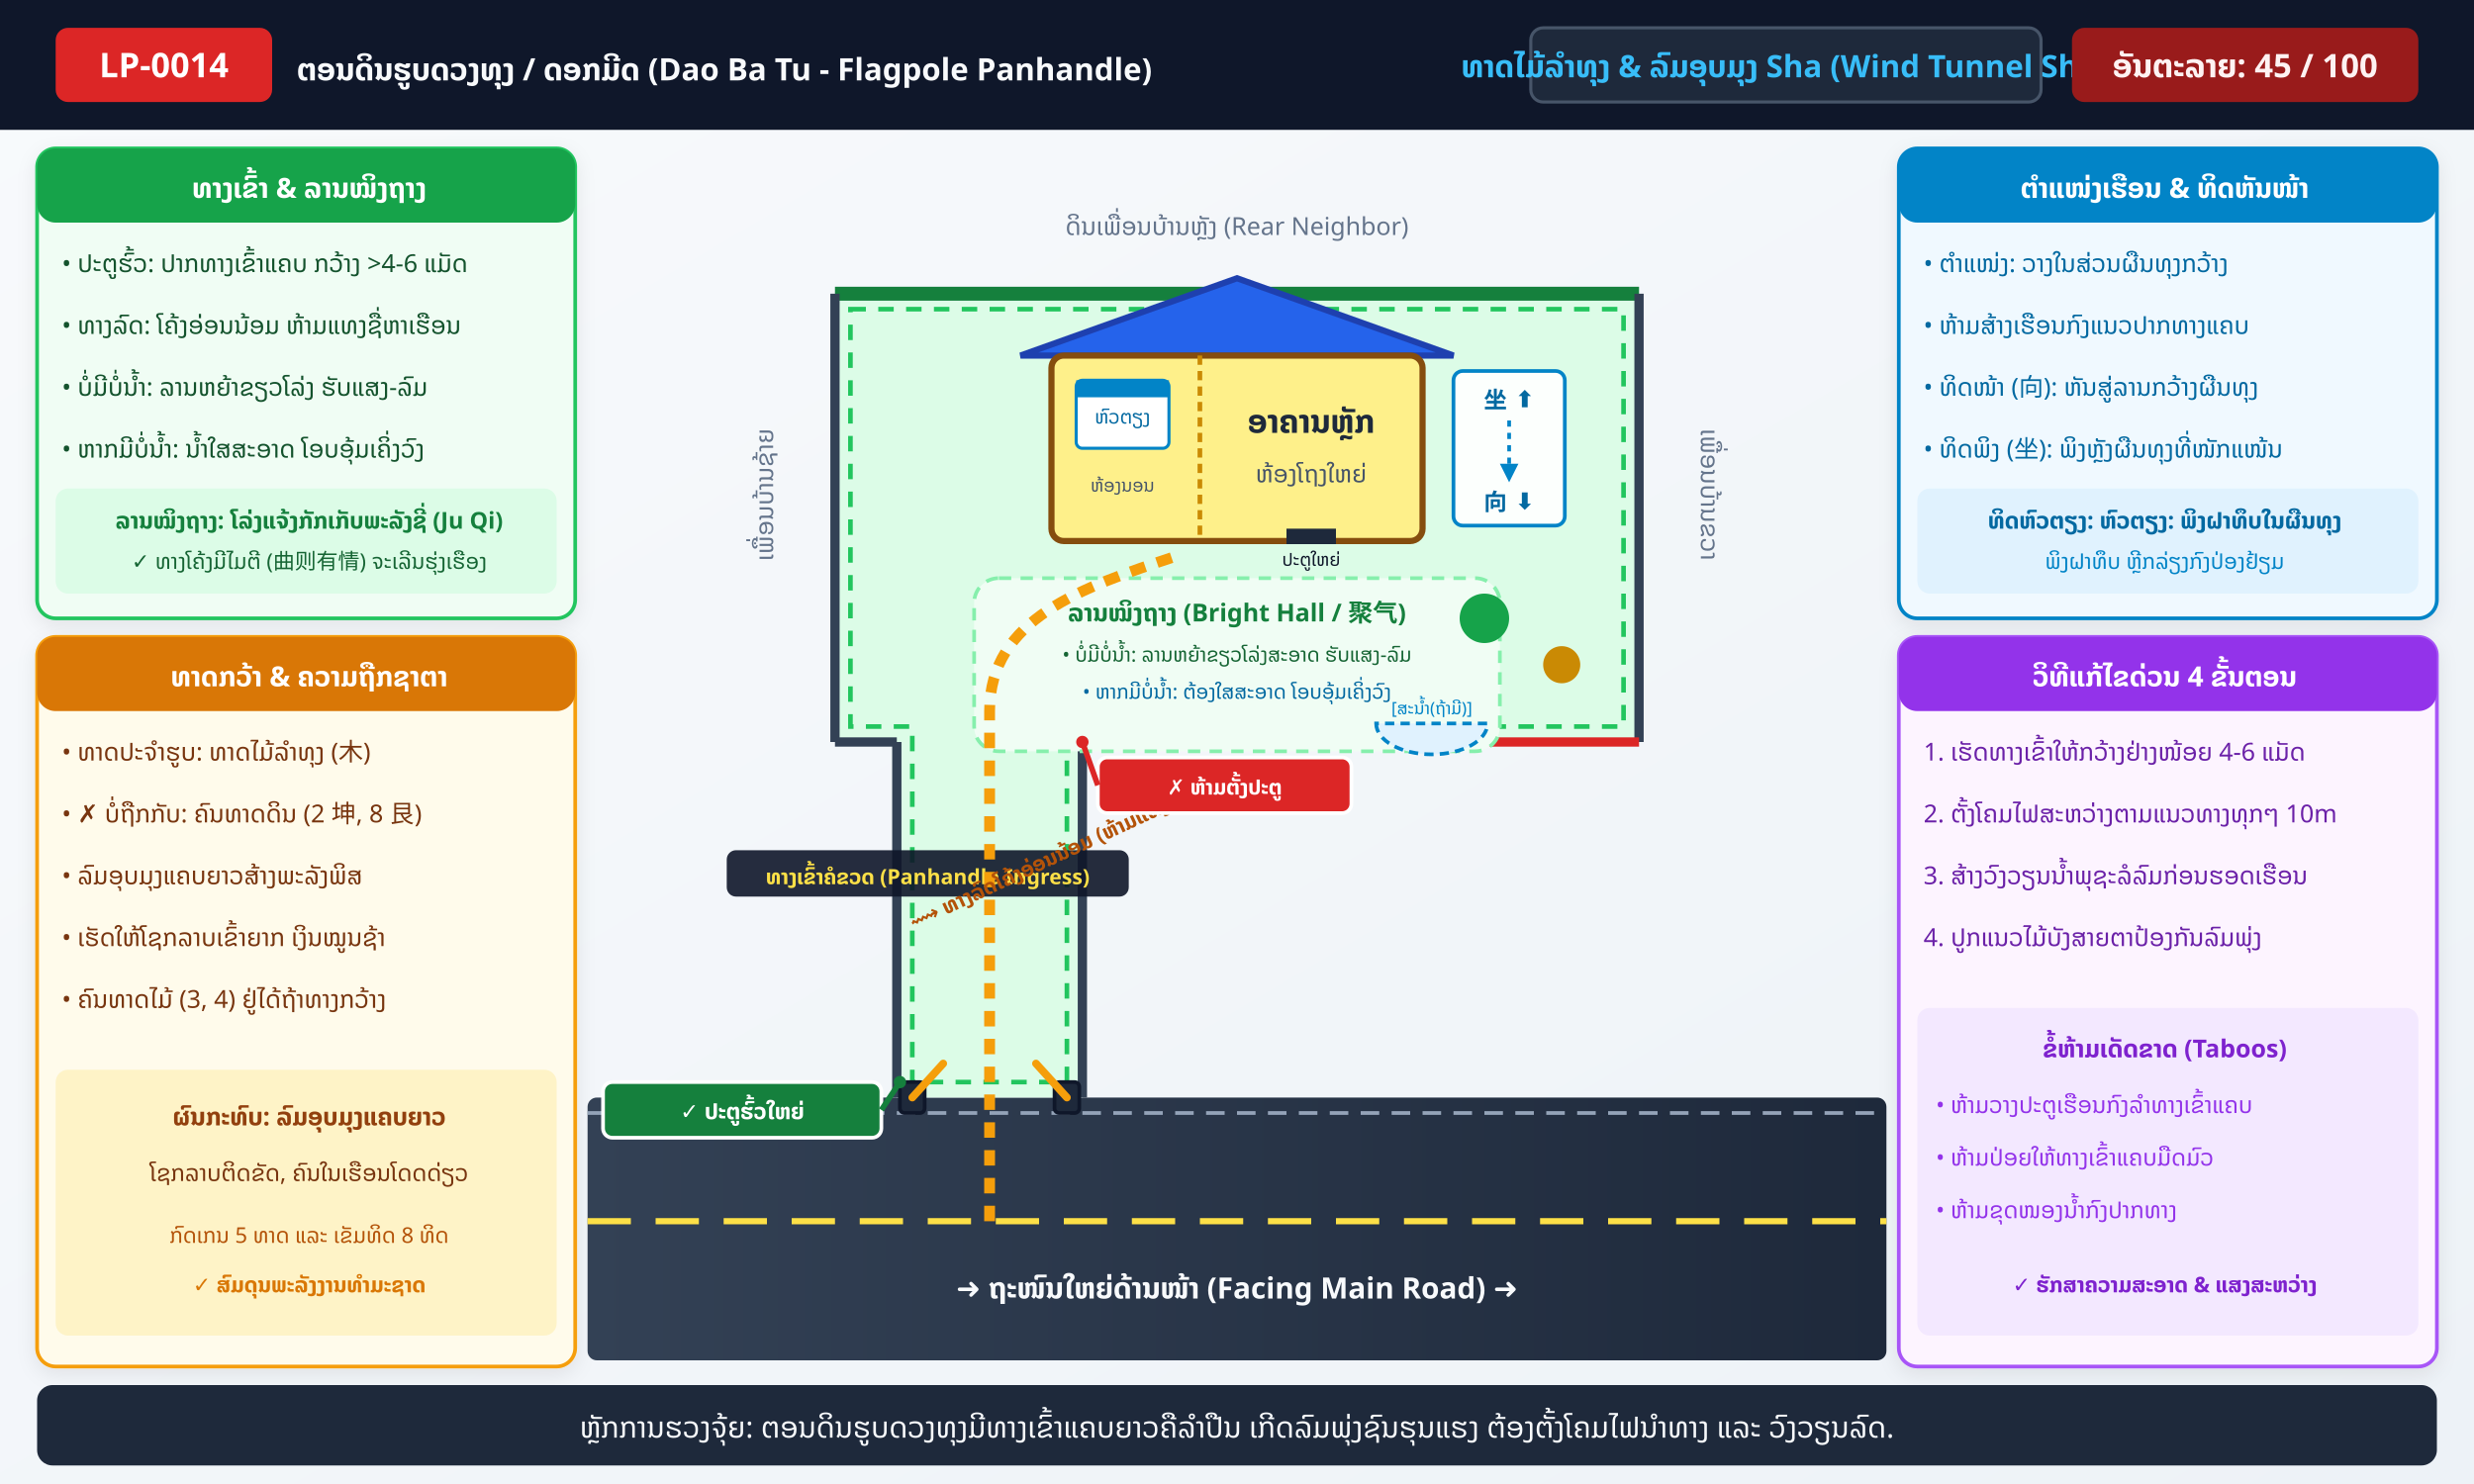
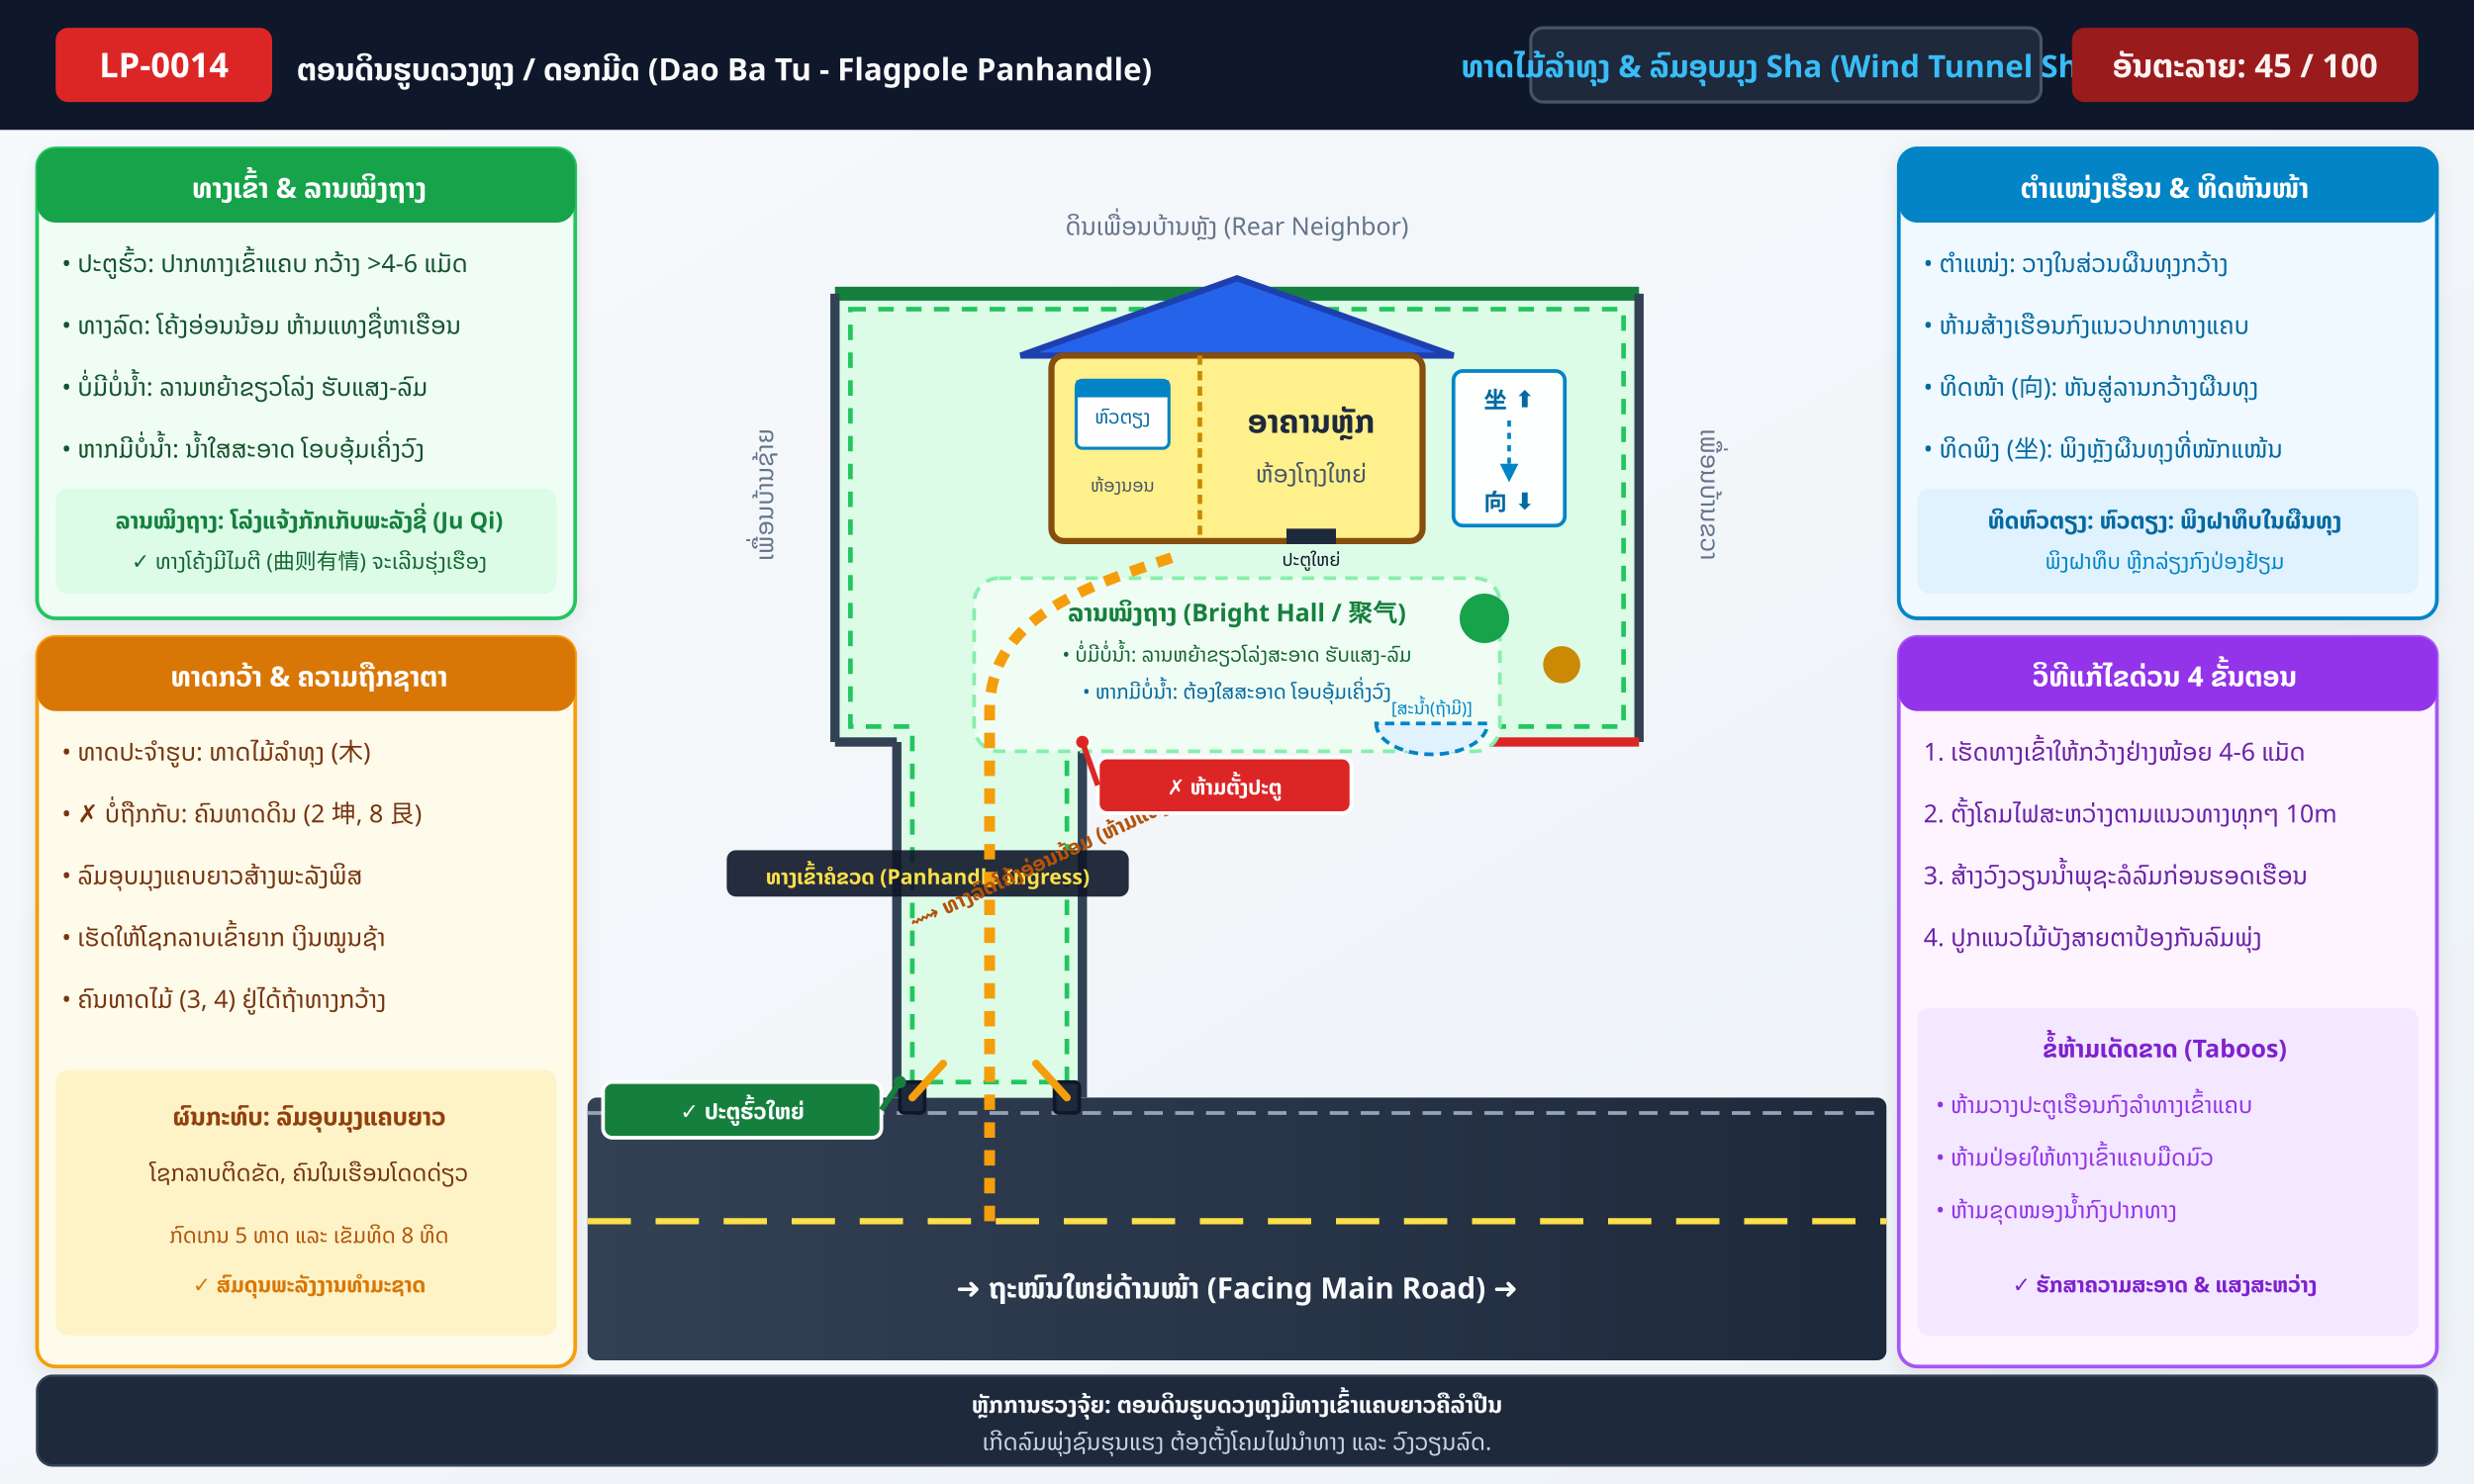
<svg xmlns="http://www.w3.org/2000/svg" viewBox="0 0 800 480" width="800" height="480">
  <defs>
    <linearGradient id="bgGrad" x1="0%" y1="0%" x2="100%" y2="100%">
      <stop offset="0%" stop-color="#F8FAFC" />
      <stop offset="100%" stop-color="#EDF2F7" />
    </linearGradient>
    <linearGradient id="roadGrad" x1="0%" y1="0%" x2="100%" y2="0%">
      <stop offset="0%" stop-color="#334155" />
      <stop offset="100%" stop-color="#1E293B" />
    </linearGradient>
    <filter id="shadow" x="-5%" y="-5%" width="110%" height="110%">
      <feDropShadow dx="0" dy="2" stdDeviation="3" flood-opacity="0.08" />
    </filter>
  </defs>
  <rect width="800" height="480" fill="url(#bgGrad)" />
  <rect x="0" y="0" width="800" height="42" fill="#0F172A" />
  <rect x="18" y="9" width="70" height="24" rx="4" fill="#DC2626" />
  <text x="53" y="25" font-family="'Segoe UI', sans-serif" font-weight="bold" font-size="11" fill="#FFFFFF" text-anchor="middle">LP-0014</text>
  <text x="96" y="26" font-family="'Noto Sans Lao', 'Segoe UI', sans-serif" font-weight="bold" font-size="10" fill="#F8FAFC">ຕອນດິນຮູບດວງທຸງ / ດອກມີດ (Dao Ba Tu - Flagpole Panhandle)</text>
  <rect x="495" y="9" width="165" height="24" rx="4" fill="#1E293B" stroke="#475569" stroke-width="1" />
  <text x="577" y="25" font-family="'Noto Sans Lao', 'Segoe UI', sans-serif" font-weight="bold" font-size="10" fill="#38BDF8" text-anchor="middle">ທາດໄມ້ລຳທຸງ &amp; ລົມອຸບມຸງ Sha (Wind Tunnel Sha)</text>
  <rect x="670" y="9" width="112" height="24" rx="4" fill="#991B1B" />
  <text x="726" y="25" font-family="'Noto Sans Lao', 'Segoe UI', sans-serif" font-weight="bold" font-size="10.5" fill="#FEF2F2" text-anchor="middle">ອັນຕະລາຍ: 45 / 100</text>
  <rect x="12" y="48" width="174" height="152" rx="6" fill="#F0FDF4" stroke="#22C55E" stroke-width="1.2" filter="url(#shadow)" />
  <rect x="12" y="48" width="174" height="24" rx="6" fill="#16A34A" />
  <text x="100" y="64" font-family="'Noto Sans Lao', 'Segoe UI', sans-serif" font-weight="bold" font-size="9" fill="#FFFFFF" text-anchor="middle">ທາງເຂົ້າ &amp; ລານໝິງຖາງ</text>
  <text x="20" y="88" font-family="'Noto Sans Lao', 'Segoe UI', sans-serif" font-size="8" fill="#14532D">• ປະຕູຮົ້ວ: ປາກທາງເຂົ້າແຄບ ກວ້າງ &gt;4-6 ແມັດ</text>
  <text x="20" y="108" font-family="'Noto Sans Lao', 'Segoe UI', sans-serif" font-size="8" fill="#14532D">• ທາງລົດ: ໂຄ້ງອ່ອນນ້ອມ ຫ້າມແທງຊື່ຫາເຮືອນ</text>
  <text x="20" y="128" font-family="'Noto Sans Lao', 'Segoe UI', sans-serif" font-size="8" fill="#14532D">• ບໍ່ມີບໍ່ນ້ຳ: ລານຫຍ້າຂຽວໂລ່ງ ຮັບແສງ-ລົມ</text>
  <text x="20" y="148" font-family="'Noto Sans Lao', 'Segoe UI', sans-serif" font-size="8" fill="#14532D">• ຫາກມີບໍ່ນ້ຳ: ນ້ຳໃສສະອາດ ໂອບອຸ້ມເຄິ່ງວົງ</text>
  <rect x="18" y="158" width="162" height="34" rx="4" fill="#DCFCE7" />
  <text x="100" y="171" font-family="'Noto Sans Lao', 'Segoe UI', sans-serif" font-weight="bold" font-size="7.5" fill="#15803D" text-anchor="middle">ລານໝິງຖາງ: ໂລ່ງແຈ້ງກັກເກັບພະລັງຊີ່ (Ju Qi)</text>
  <text x="100" y="184" font-family="'Noto Sans Lao', 'Segoe UI', sans-serif" font-size="7" fill="#166534" text-anchor="middle">✓ ທາງໂຄ້ງມີໄມຕີ (曲则有情) ຈະເລີນຮຸ່ງເຮືອງ</text>
  <rect x="12" y="206" width="174" height="236" rx="6" fill="#FFFBEB" stroke="#F59E0B" stroke-width="1.2" filter="url(#shadow)" />
  <rect x="12" y="206" width="174" height="24" rx="6" fill="#D97706" />
  <text x="100" y="222" font-family="'Noto Sans Lao', 'Segoe UI', sans-serif" font-weight="bold" font-size="9" fill="#FFFFFF" text-anchor="middle">ທາດກວ້າ &amp; ຄວາມຖືກຊາຕາ</text>
  <text x="20" y="246" font-family="'Noto Sans Lao', 'Segoe UI', sans-serif" font-size="8" fill="#78350F">• ທາດປະຈຳຮູບ: ທາດໄມ້ລຳທຸງ (木)</text>
  <text x="20" y="266" font-family="'Noto Sans Lao', 'Segoe UI', sans-serif" font-size="8" fill="#78350F">• ✗ ບໍ່ຖືກກັບ: ຄົນທາດດິນ (2 坤, 8 艮)</text>
  <text x="20" y="286" font-family="'Noto Sans Lao', 'Segoe UI', sans-serif" font-size="8" fill="#78350F">• ລົມອຸບມຸງແຄບຍາວສ້າງພະລັງພິສ</text>
  <text x="20" y="306" font-family="'Noto Sans Lao', 'Segoe UI', sans-serif" font-size="8" fill="#78350F">• ເຮັດໃຫ້ໂຊກລາບເຂົ້າຍາກ ເງິນໝູນຊ້າ</text>
  <text x="20" y="326" font-family="'Noto Sans Lao', 'Segoe UI', sans-serif" font-size="8" fill="#78350F">• ຄົນທາດໄມ້ (3, 4) ຢູ່ໄດ້ຖ້າທາງກວ້າງ</text>
  <rect x="18" y="346" width="162" height="86" rx="4" fill="#FEF3C7" />
  <text x="100" y="364" font-family="'Noto Sans Lao', 'Segoe UI', sans-serif" font-weight="bold" font-size="8" fill="#92400E" text-anchor="middle">ຜົນກະທົບ: ລົມອຸບມຸງແຄບຍາວ</text>
  <text x="100" y="382" font-family="'Noto Sans Lao', 'Segoe UI', sans-serif" font-size="7.5" fill="#78350F" text-anchor="middle">ໂຊກລາບຕິດຂັດ, ຄົນໃນເຮືອນໂດດດ່ຽວ</text>
  <text x="100" y="402" font-family="'Noto Sans Lao', 'Segoe UI', sans-serif" font-size="7" fill="#B45309" text-anchor="middle">ກົດເກນ 5 ທາດ ແລະ ເຂັມທິດ 8 ທິດ</text>
  <text x="100" y="418" font-family="'Noto Sans Lao', 'Segoe UI', sans-serif" font-weight="bold" font-size="7" fill="#D97706" text-anchor="middle">✓ ສົມດຸນພະລັງງານທຳມະຊາດ</text>
  <rect x="614" y="48" width="174" height="152" rx="6" fill="#F0F9FF" stroke="#0284C7" stroke-width="1.2" filter="url(#shadow)" />
  <rect x="614" y="48" width="174" height="24" rx="6" fill="#0284C7" />
  <text x="700" y="64" font-family="'Noto Sans Lao', 'Segoe UI', sans-serif" font-weight="bold" font-size="9" fill="#FFFFFF" text-anchor="middle">ຕຳແໜ່ງເຮືອນ &amp; ທິດຫັນໜ້າ</text>
  <text x="622" y="88" font-family="'Noto Sans Lao', 'Segoe UI', sans-serif" font-size="8" fill="#0369A1">• ຕຳແໜ່ງ: ວາງໃນສ່ວນຜືນທຸງກວ້າງ</text>
  <text x="622" y="108" font-family="'Noto Sans Lao', 'Segoe UI', sans-serif" font-size="8" fill="#0369A1">• ຫ້າມສ້າງເຮືອນກົງແນວປາກທາງແຄບ</text>
  <text x="622" y="128" font-family="'Noto Sans Lao', 'Segoe UI', sans-serif" font-size="8" fill="#0369A1">• ທິດໜ້າ (向): ຫັນສູ່ລານກວ້າງຜືນທຸງ</text>
  <text x="622" y="148" font-family="'Noto Sans Lao', 'Segoe UI', sans-serif" font-size="8" fill="#0369A1">• ທິດພິງ (坐): ພິງຫຼັງຜືນທຸງທີ່ໜັກແໜ້ນ</text>
  <rect x="620" y="158" width="162" height="34" rx="4" fill="#E0F2FE" />
  <text x="700" y="171" font-family="'Noto Sans Lao', 'Segoe UI', sans-serif" font-weight="bold" font-size="7.5" fill="#0369A1" text-anchor="middle">ທິດຫົວຕຽງ: ຫົວຕຽງ: ພິງຝາທຶບໃນຜືນທຸງ</text>
  <text x="700" y="184" font-family="'Noto Sans Lao', 'Segoe UI', sans-serif" font-size="7" fill="#0284C7" text-anchor="middle">ພິງຝາທຶບ ຫຼີກລ່ຽງກົງປ່ອງຢ້ຽມ</text>
  <rect x="614" y="206" width="174" height="236" rx="6" fill="#FDF4FF" stroke="#A855F7" stroke-width="1.2" filter="url(#shadow)" />
  <rect x="614" y="206" width="174" height="24" rx="6" fill="#9333EA" />
  <text x="700" y="222" font-family="'Noto Sans Lao', 'Segoe UI', sans-serif" font-weight="bold" font-size="9" fill="#FFFFFF" text-anchor="middle">ວິທີແກ້ໄຂດ່ວນ 4 ຂັ້ນຕອນ</text>
  <text x="622" y="246" font-family="'Noto Sans Lao', 'Segoe UI', sans-serif" font-size="8" fill="#6B21A8">1. ເຮັດທາງເຂົ້າໃຫ້ກວ້າງຢ່າງໜ້ອຍ 4-6 ແມັດ</text>
  <text x="622" y="266" font-family="'Noto Sans Lao', 'Segoe UI', sans-serif" font-size="8" fill="#6B21A8">2. ຕັ້ງໂຄມໄຟສະຫວ່າງຕາມແນວທາງທຸກໆ 10m</text>
  <text x="622" y="286" font-family="'Noto Sans Lao', 'Segoe UI', sans-serif" font-size="8" fill="#6B21A8">3. ສ້າງວົງວຽນນ້ຳພຸຊະລໍລົມກ່ອນຮອດເຮືອນ</text>
  <text x="622" y="306" font-family="'Noto Sans Lao', 'Segoe UI', sans-serif" font-size="8" fill="#6B21A8">4. ປູກແນວໄມ້ບັງສາຍຕາປ້ອງກັນລົມພຸ່ງ</text>
  <rect x="620" y="326" width="162" height="106" rx="4" fill="#F3E8FF" />
  <text x="700" y="342" font-family="'Noto Sans Lao', 'Segoe UI', sans-serif" font-weight="bold" font-size="8" fill="#7E22CE" text-anchor="middle">ຂໍ້ຫ້າມເດັດຂາດ (Taboos)</text>
  <text x="626" y="360" font-family="'Noto Sans Lao', 'Segoe UI', sans-serif" font-size="7.5" fill="#9333EA">• ຫ້າມວາງປະຕູເຮືອນກົງລຳທາງເຂົ້າແຄບ</text>
  <text x="626" y="377" font-family="'Noto Sans Lao', 'Segoe UI', sans-serif" font-size="7.5" fill="#9333EA">• ຫ້າມປ່ອຍໃຫ້ທາງເຂົ້າແຄບມືດມົວ</text>
  <text x="626" y="394" font-family="'Noto Sans Lao', 'Segoe UI', sans-serif" font-size="7.5" fill="#9333EA">• ຫ້າມຂຸດໜອງນ້ຳກົງປາກທາງ</text>
  <text x="700" y="418" font-family="'Noto Sans Lao', 'Segoe UI', sans-serif" font-weight="bold" font-size="7" fill="#7E22CE" text-anchor="middle">✓ ຮັກສາຄວາມສະອາດ &amp; ແສງສະຫວ່າງ</text>
  <rect x="190" y="355" width="420" height="85" fill="url(#roadGrad)" rx="3" />
  <line x1="190" y1="395" x2="610" y2="395" stroke="#FDE047" stroke-width="2" stroke-dasharray="14,8" />
  <line x1="190" y1="360" x2="610" y2="360" stroke="#94A3B8" stroke-width="1.2" stroke-dasharray="6,4" />
  <text x="400" y="420" font-family="'Noto Sans Lao', 'Segoe UI', sans-serif" font-weight="bold" font-size="9.5" fill="#F8FAFC" text-anchor="middle">➜ ຖະໜົນໃຫຍ່ດ້ານໜ້າ (Facing Main Road) ➜</text>
  <g>
    <text x="400" y="76" font-family="'Noto Sans Lao', 'Segoe UI', sans-serif" font-size="8" fill="#64748B" text-anchor="middle">ດິນເພື່ອນບ້ານຫຼັງ (Rear Neighbor)</text>
    <text x="250" y="160" font-family="'Noto Sans Lao', 'Segoe UI', sans-serif" font-size="8" fill="#64748B" text-anchor="middle" transform="rotate(-90 250 160)">ເພື່ອນບ້ານຊ້າຍ</text>
    <text x="550" y="160" font-family="'Noto Sans Lao', 'Segoe UI', sans-serif" font-size="8" fill="#64748B" text-anchor="middle" transform="rotate(90 550 160)">ເພື່ອນບ້ານຂວາ</text>
    <path d="M 270 95 L 530 95 L 530 240 L 350 240 L 350 355 L 290 355 L 290 240 L 270 240 Z" fill="#DCFCE7" />
    <path d="M 275 100 L 525 100 L 525 235 L 345 235 L 345 350 L 295 350 L 295 235 L 275 235 Z" fill="none" stroke="#22C55E" stroke-width="1.5" stroke-dasharray="5,4" />
    <line x1="270" y1="95" x2="530" y2="95" stroke="#15803D" stroke-width="4.5" />
    <line x1="270" y1="95" x2="270" y2="240" stroke="#334155" stroke-width="3" />
    <line x1="270" y1="240" x2="290" y2="240" stroke="#334155" stroke-width="3" />
    <line x1="290" y1="240" x2="290" y2="355" stroke="#334155" stroke-width="3" />
    <line x1="530" y1="95" x2="530" y2="240" stroke="#334155" stroke-width="3" />
    <line x1="530" y1="240" x2="350" y2="240" stroke="#DC2626" stroke-width="3" />
    <line x1="350" y1="240" x2="350" y2="355" stroke="#334155" stroke-width="3" />
    <rect x="235" y="275" width="130" height="15" rx="3" fill="#0F172A" fill-opacity="0.9" />
    <text x="300" y="286" font-family="'Noto Sans Lao', 'Segoe UI', sans-serif" font-weight="bold" font-size="6.8" fill="#FDE047" text-anchor="middle">ທາງເຂົ້າຄໍຂວດ (Panhandle Ingress)</text>
    <polygon points="330,115 400,90 470,115" fill="#2563EB" stroke="#1E40AF" stroke-width="2" />
    <rect x="340" y="115" width="120" height="60" fill="#FEF08A" stroke="#854D0E" stroke-width="2" rx="4" />
    <line x1="388" y1="115" x2="388" y2="175" stroke="#CA8A04" stroke-width="1.5" stroke-dasharray="3,2" />
    <rect x="348" y="123" width="30" height="22" rx="2" fill="#FFFFFF" stroke="#0284C7" stroke-width="1" />
    <rect x="348" y="123" width="30" height="5.5" fill="#0284C7" />
    <text x="363" y="137" font-family="'Noto Sans Lao', 'Segoe UI', sans-serif" font-size="6.2" fill="#0369A1" text-anchor="middle">ຫົວຕຽງ</text>
    <text x="363" y="159" font-family="'Noto Sans Lao', 'Segoe UI', sans-serif" font-size="5.8" fill="#475569" text-anchor="middle">ຫ້ອງນອນ</text>
    <text x="424" y="140" font-family="'Noto Sans Lao', 'Segoe UI', sans-serif" font-weight="bold" font-size="10.5" fill="#1E293B" text-anchor="middle">ອາຄານຫຼັກ</text>
    <text x="424" y="156" font-family="'Noto Sans Lao', 'Segoe UI', sans-serif" font-size="7.8" fill="#475569" text-anchor="middle">ຫ້ອງໂຖງໃຫຍ່</text>
    <rect x="416" y="171" width="16" height="5" fill="#1E293B" />
    <text x="424" y="183" font-family="'Noto Sans Lao', 'Segoe UI', sans-serif" font-size="5.8" fill="#0F172A" text-anchor="middle">ປະຕູໃຫຍ່</text>
    <g transform="translate(470, 120)">
      <rect x="0" y="0" width="36" height="50" rx="3" fill="#FFFFFF" fill-opacity="0.92" stroke="#0284C7" stroke-width="1.2" />
      <text x="18" y="12" font-family="'Segoe UI', sans-serif" font-weight="bold" font-size="7.5" fill="#0369A1" text-anchor="middle">坐 ⬆</text>
      <line x1="18" y1="16" x2="18" y2="34" stroke="#0284C7" stroke-width="1.2" stroke-dasharray="2,2" />
      <polygon points="18,36 15,30 21,30" fill="#0284C7" />
      <text x="18" y="45" font-family="'Segoe UI', sans-serif" font-weight="bold" font-size="7.5" fill="#0369A1" text-anchor="middle">向 ⬇</text>
    </g>
    <rect x="315" y="187" width="170" height="56" rx="8" fill="#F0FDF4" stroke="#86EFAC" stroke-width="1.2" stroke-dasharray="4,3" />
    <text x="400" y="201" font-family="'Noto Sans Lao', 'Segoe UI', sans-serif" font-weight="bold" font-size="8" fill="#15803D" text-anchor="middle">ລານໝິງຖາງ (Bright Hall / 聚气)</text>
    <text x="400" y="214" font-family="'Noto Sans Lao', 'Segoe UI', sans-serif" font-size="6.5" fill="#166534" text-anchor="middle">• ບໍ່ມີບໍ່ນ້ຳ: ລານຫຍ້າຂຽວໂລ່ງສະອາດ ຮັບແສງ-ລົມ</text>
    <text x="400" y="226" font-family="'Noto Sans Lao', 'Segoe UI', sans-serif" font-size="6.5" fill="#0369A1" text-anchor="middle">• ຫາກມີບໍ່ນ້ຳ: ຕ້ອງໃສສະອາດ ໂອບອຸ້ມເຄິ່ງວົງ</text>
    <path d="M 445 234 A 18 10 0 0 0 481 234 Z" fill="#E0F2FE" stroke="#0284C7" stroke-width="1.2" stroke-dasharray="3,2" />
    <text x="463" y="231" font-family="'Noto Sans Lao', 'Segoe UI', sans-serif" font-size="5.5" fill="#0284C7" text-anchor="middle">[ສະນ້ຳ(ຖ້າມີ)]</text>
    <rect x="291" y="350" width="8" height="10" rx="1.5" fill="#1E293B" stroke="#0F172A" stroke-width="1.2" />
    <rect x="341" y="350" width="8" height="10" rx="1.5" fill="#1E293B" stroke="#0F172A" stroke-width="1.2" />
    <line x1="295" y1="355" x2="305" y2="344" stroke="#F59E0B" stroke-width="2.5" stroke-linecap="round" />
    <line x1="345" y1="355" x2="335" y2="344" stroke="#F59E0B" stroke-width="2.5" stroke-linecap="round" />
    <path d="M 320 395 L 320 230 C 320 200 350 190 380 180" fill="none" stroke="#F59E0B" stroke-width="3.5" stroke-dasharray="5,4" />
    <text x="340" y="280" font-family="'Noto Sans Lao', 'Segoe UI', sans-serif" font-weight="bold" font-size="6.8" fill="#B45309" text-anchor="middle" transform="rotate(-25 340 280)">⟿ ທາງລົດໂຄ້ງອ່ອນນ້ອມ (ຫ້າມແທງຊື່)</text>
    <g transform="translate(195, 350)">
      <rect x="0" y="0" width="90" height="18" rx="3" fill="#15803D" stroke="#FFFFFF" stroke-width="1.2" />
      <text x="45" y="12" font-family="'Noto Sans Lao', 'Segoe UI', sans-serif" font-weight="bold" font-size="7.2" fill="#FFFFFF" text-anchor="middle">✓ ປະຕູຮົ້ວໃຫຍ່</text>
      <line x1="90" y1="9" x2="96" y2="0" stroke="#15803D" stroke-width="1.8" />
      <circle cx="96" cy="0" r="2" fill="#15803D" />
    </g>
    <g transform="translate(355, 245)">
      <rect x="0" y="0" width="82" height="18" rx="3" fill="#DC2626" stroke="#FFFFFF" stroke-width="1.2" />
      <text x="41" y="12" font-family="'Noto Sans Lao', 'Segoe UI', sans-serif" font-weight="bold" font-size="6.8" fill="#FFFFFF" text-anchor="middle">✗ ຫ້າມຕັ້ງປະຕູ</text>
      <line x1="0" y1="9" x2="-5" y2="-5" stroke="#DC2626" stroke-width="1.8" />
      <circle cx="-5" cy="-5" r="2" fill="#DC2626" />
    </g>
    <circle cx="480" cy="200" r="8" fill="#16A34A" />
    <circle cx="505" cy="215" r="6" fill="#CA8A04" />
  </g>
-   <rect x="12" y="448" width="776" height="26" rx="5" fill="#1E293B" />
-   <text x="400" y="465" font-family="'Noto Sans Lao', 'Segoe UI', sans-serif" font-size="9.5" fill="#F8FAFC" text-anchor="middle">ຫຼັກການຮວງຈຸ້ຍ: ຕອນດິນຮູບດວງທຸງມີທາງເຂົ້າແຄບຍາວຄືລຳປືນ ເກີດລົມພຸ່ງຊົນຮຸນແຮງ ຕ້ອງຕັ້ງໂຄມໄຟນຳທາງ ແລະ ວົງວຽນລົດ.</text>
+   <rect x="12" y="445" width="776" height="29" rx="5" fill="#1E293B" stroke="#334155" stroke-width="0.8" />
+   <text x="400" y="457" font-family="'Noto Sans Lao', 'Segoe UI', sans-serif" font-weight="bold" font-size="7.5" fill="#F8FAFC" text-anchor="middle">ຫຼັກການຮວງຈຸ້ຍ: ຕອນດິນຮູບດວງທຸງມີທາງເຂົ້າແຄບຍາວຄືລຳປືນ</text>
+   <text x="400" y="469" font-family="'Noto Sans Lao', 'Segoe UI', sans-serif" font-size="7.5" fill="#CBD5E1" text-anchor="middle">ເກີດລົມພຸ່ງຊົນຮຸນແຮງ ຕ້ອງຕັ້ງໂຄມໄຟນຳທາງ ແລະ ວົງວຽນລົດ.</text>
</svg>
